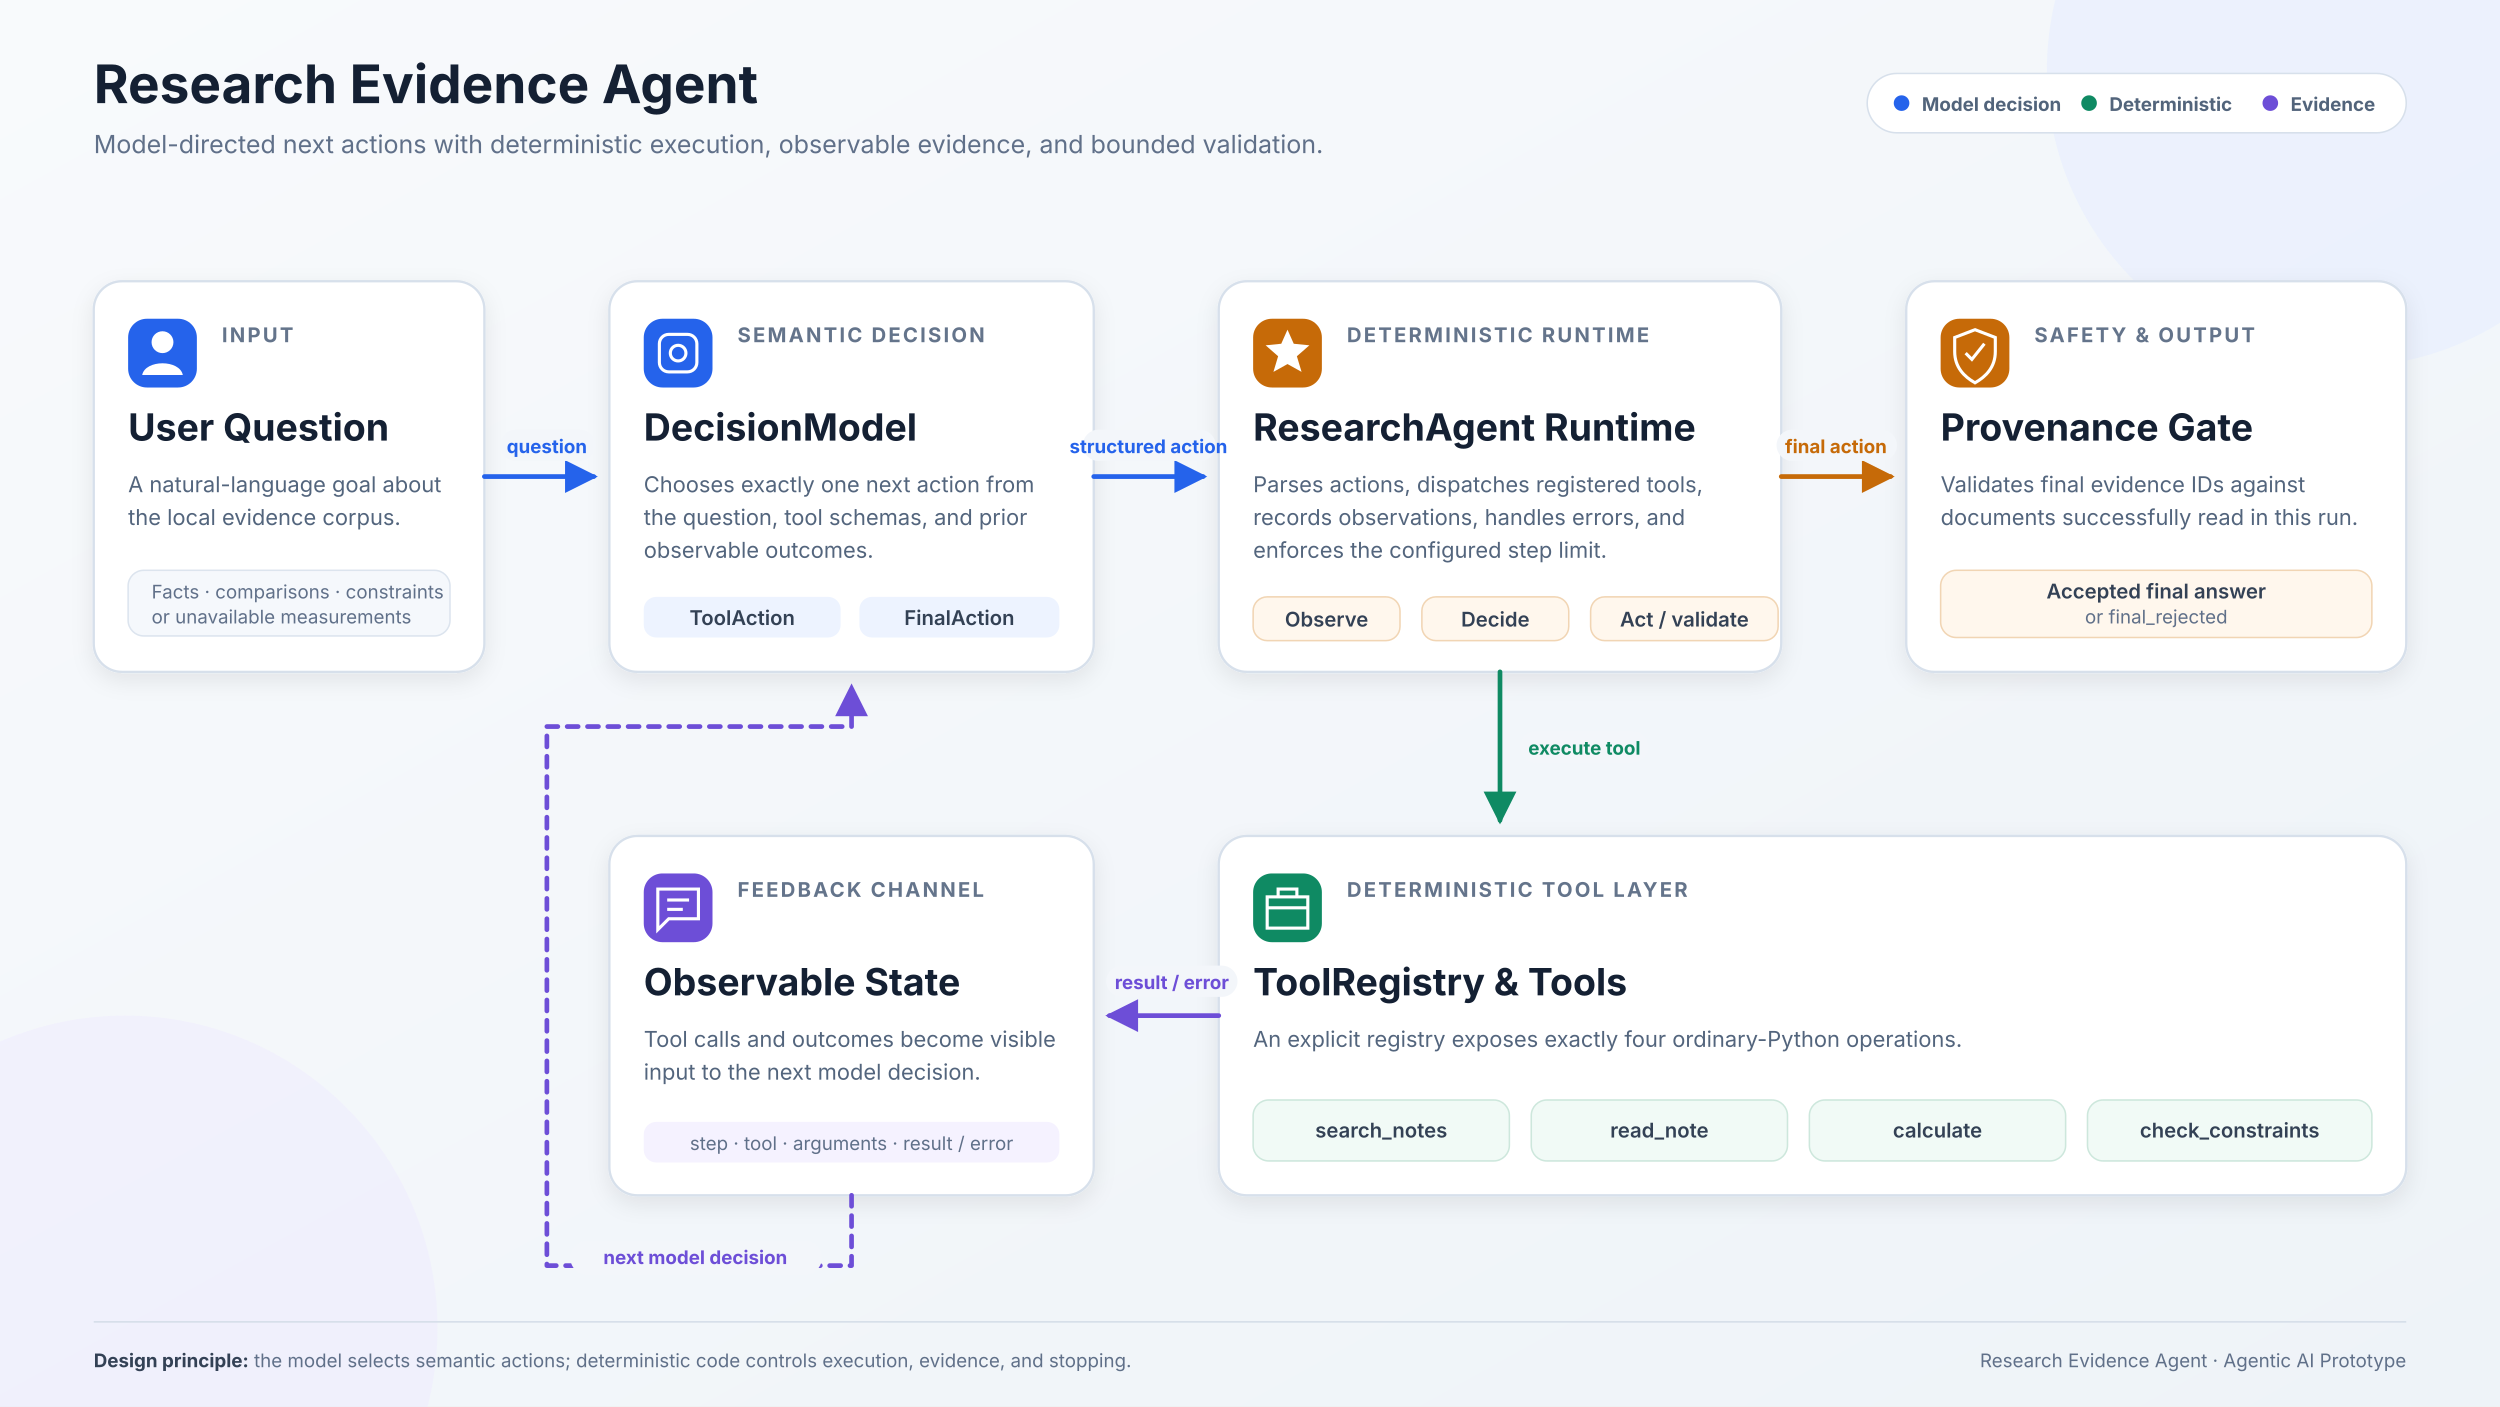
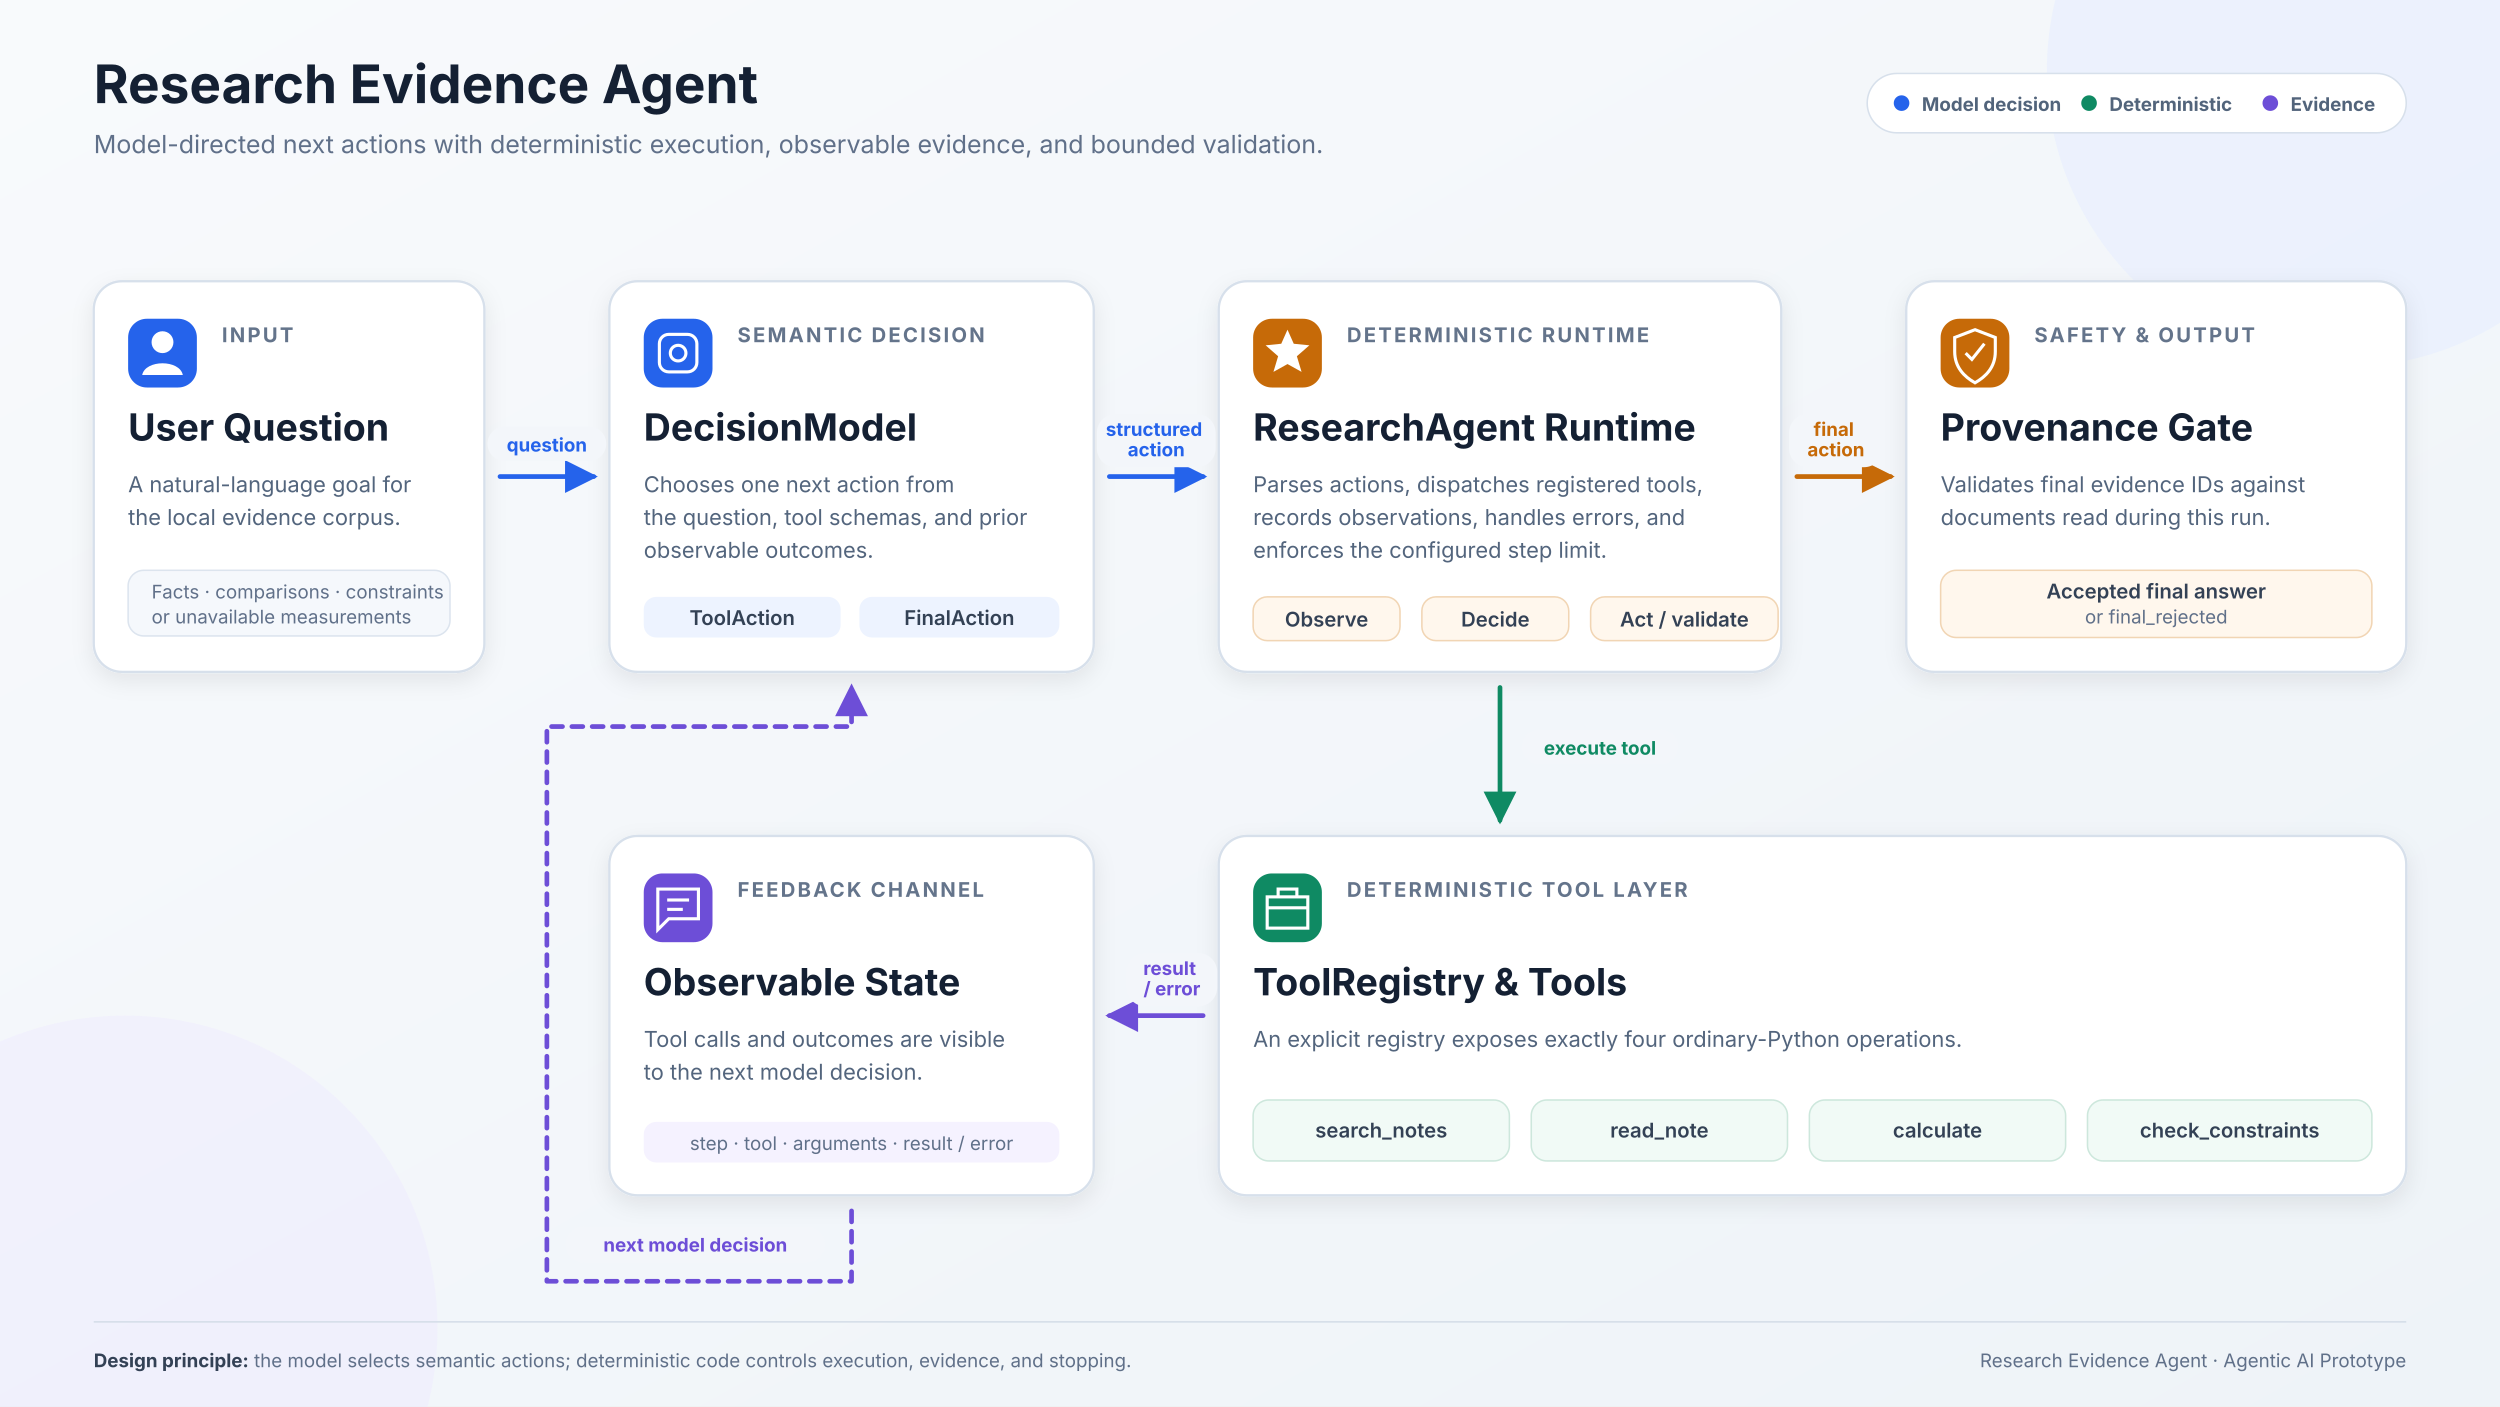
<svg xmlns="http://www.w3.org/2000/svg" width="1600" height="900" viewBox="0 0 1600 900" role="img" aria-labelledby="title description">
  <defs>
    <linearGradient id="background" x1="0" y1="0" x2="1" y2="1">
      <stop offset="0" stop-color="#f8fafc" />
      <stop offset="1" stop-color="#eef3f8" />
    </linearGradient>
    <filter id="shadow" x="-12%" y="-12%" width="124%" height="135%">
      <feDropShadow dx="0" dy="5" stdDeviation="7" flood-color="#0f172a" flood-opacity="0.08" />
    </filter>
    <marker id="arrow-blue" viewBox="0 0 8 8" refX="7" refY="4" markerWidth="7" markerHeight="7" orient="auto">
      <path d="M 0 0 L 8 4 L 0 8 Z" fill="#2563eb" />
    </marker>
    <marker id="arrow-green" viewBox="0 0 8 8" refX="7" refY="4" markerWidth="7" markerHeight="7" orient="auto">
      <path d="M 0 0 L 8 4 L 0 8 Z" fill="#0f8a63" />
    </marker>
    <marker id="arrow-amber" viewBox="0 0 8 8" refX="7" refY="4" markerWidth="7" markerHeight="7" orient="auto">
      <path d="M 0 0 L 8 4 L 0 8 Z" fill="#c66a08" />
    </marker>
    <marker id="arrow-purple" viewBox="0 0 8 8" refX="7" refY="4" markerWidth="7" markerHeight="7" orient="auto">
      <path d="M 0 0 L 8 4 L 0 8 Z" fill="#6d4ed7" />
    </marker>
    <style>
      text { font-family: Inter, ui-sans-serif, -apple-system, BlinkMacSystemFont, "Segoe UI", Arial, sans-serif; }
      .card { fill: #ffffff; stroke: #d7e0eb; stroke-width: 1.5; }
      .eyebrow { fill: #64748b; font-size: 13px; font-weight: 700; letter-spacing: 1.4px; }
      .heading { fill: #142033; font-size: 24px; font-weight: 700; }
      .body { fill: #53657d; font-size: 14px; }
      .detail { fill: #334155; font-size: 13px; font-weight: 600; }
      .small { fill: #607089; font-size: 12px; }
      .label { font-size: 12px; font-weight: 700; }
      .flow { fill: none; stroke-width: 3; stroke-linecap: round; stroke-linejoin: round; }
    </style>
  </defs>
  <rect width="1600" height="900" fill="url(#background)" />
  <circle cx="1500" cy="45" r="190" fill="#e5edff" opacity="0.55" />
  <circle cx="80" cy="850" r="200" fill="#eee9ff" opacity="0.45" />
  <text x="60" y="66" fill="#142033" font-size="34" font-weight="750">Research Evidence Agent</text>
  <text x="60" y="98" fill="#607089" font-size="16">Model-directed next actions with deterministic execution, observable evidence, and bounded validation.</text>
  <g transform="translate(1195 47)">
    <rect width="345" height="38" rx="19" fill="#ffffff" stroke="#d7e0eb" />
    <circle cx="22" cy="19" r="5" fill="#2563eb" />
    <text x="35" y="24" fill="#52647b" font-size="12" font-weight="650">Model decision</text>
    <circle cx="142" cy="19" r="5" fill="#0f8a63" />
    <text x="155" y="24" fill="#52647b" font-size="12" font-weight="650">Deterministic</text>
    <circle cx="258" cy="19" r="5" fill="#6d4ed7" />
    <text x="271" y="24" fill="#52647b" font-size="12" font-weight="650">Evidence</text>
  </g>
  <g filter="url(#shadow)">
    <rect class="card" x="60" y="180" width="250" height="250" rx="18" />
  </g>
  <rect x="82" y="204" width="44" height="44" rx="12" fill="#2563eb" />
  <circle cx="104" cy="219" r="7" fill="#ffffff" />
  <path d="M91 240 C93 230 115 230 117 240" fill="#ffffff" />
  <text class="eyebrow" x="142" y="219">INPUT</text>
  <text class="heading" x="82" y="282">User Question</text>
  <text class="body" x="82" y="315">
-     <tspan x="82">A natural-language goal about</tspan>
+     <tspan x="82">A natural-language goal for</tspan>
    <tspan x="82" dy="21">the local evidence corpus.</tspan>
  </text>
  <rect x="82" y="365" width="206" height="42" rx="10" fill="#f5f8fc" stroke="#dce4ee" />
  <text class="small" x="97" y="383">Facts · comparisons · constraints</text>
  <text class="small" x="97" y="399">or unavailable measurements</text>
  <g filter="url(#shadow)">
    <rect class="card" x="390" y="180" width="310" height="250" rx="18" />
  </g>
  <rect x="412" y="204" width="44" height="44" rx="12" fill="#2563eb" />
  <rect x="422" y="214" width="24" height="24" rx="6" fill="none" stroke="#ffffff" stroke-width="2" />
  <circle cx="434" cy="226" r="5" fill="none" stroke="#ffffff" stroke-width="2" />
  <text class="eyebrow" x="472" y="219">SEMANTIC DECISION</text>
  <text class="heading" x="412" y="282">DecisionModel</text>
  <text class="body" x="412" y="315">
-     <tspan x="412">Chooses exactly one next action from</tspan>
+     <tspan x="412">Chooses one next action from</tspan>
    <tspan x="412" dy="21">the question, tool schemas, and prior</tspan>
    <tspan x="412" dy="21">observable outcomes.</tspan>
  </text>
  <rect x="412" y="382" width="126" height="26" rx="8" fill="#edf3ff" />
  <text class="detail" x="475" y="400" text-anchor="middle" fill="#2555aa">ToolAction</text>
  <rect x="550" y="382" width="128" height="26" rx="8" fill="#edf3ff" />
  <text class="detail" x="614" y="400" text-anchor="middle" fill="#2555aa">FinalAction</text>
  <g filter="url(#shadow)">
    <rect class="card" x="780" y="180" width="360" height="250" rx="18" />
  </g>
  <rect x="802" y="204" width="44" height="44" rx="12" fill="#c66a08" />
  <path d="M824 211 L828 220 L838 221 L830 228 L833 238 L824 233 L815 238 L818 228 L810 221 L820 220 Z" fill="#ffffff" />
  <text class="eyebrow" x="862" y="219">DETERMINISTIC RUNTIME</text>
  <text class="heading" x="802" y="282">ResearchAgent Runtime</text>
  <text class="body" x="802" y="315">
    <tspan x="802">Parses actions, dispatches registered tools,</tspan>
    <tspan x="802" dy="21">records observations, handles errors, and</tspan>
    <tspan x="802" dy="21">enforces the configured step limit.</tspan>
  </text>
  <g transform="translate(802 382)">
    <rect width="94" height="28" rx="9" fill="#fff7ed" stroke="#f1d5b4" />
    <text class="detail" x="47" y="19" text-anchor="middle">Observe</text>
    <rect x="108" width="94" height="28" rx="9" fill="#fff7ed" stroke="#f1d5b4" />
    <text class="detail" x="155" y="19" text-anchor="middle">Decide</text>
    <rect x="216" width="120" height="28" rx="9" fill="#fff7ed" stroke="#f1d5b4" />
    <text class="detail" x="276" y="19" text-anchor="middle">Act / validate</text>
  </g>
  <g filter="url(#shadow)">
    <rect class="card" x="1220" y="180" width="320" height="250" rx="18" />
  </g>
  <rect x="1242" y="204" width="44" height="44" rx="12" fill="#c66a08" />
  <path d="M1264 211 L1277 216 V225 C1277 235 1271 241 1264 245 C1257 241 1251 235 1251 225 V216 Z" fill="none" stroke="#ffffff" stroke-width="2" />
  <path d="M1258 226 L1262 230 L1270 220" fill="none" stroke="#ffffff" stroke-width="2" />
  <text class="eyebrow" x="1302" y="219">SAFETY &amp; OUTPUT</text>
  <text class="heading" x="1242" y="282">Provenance Gate</text>
  <text class="body" x="1242" y="315">
    <tspan x="1242">Validates final evidence IDs against</tspan>
-     <tspan x="1242" dy="21">documents successfully read in this run.</tspan>
+     <tspan x="1242" dy="21">documents read during this run.</tspan>
  </text>
  <rect x="1242" y="365" width="276" height="43" rx="10" fill="#fff7ed" stroke="#f1d5b4" />
  <text class="detail" x="1380" y="383" text-anchor="middle">Accepted final answer</text>
  <text class="small" x="1380" y="399" text-anchor="middle">or final_rejected</text>
  <g filter="url(#shadow)">
    <rect class="card" x="390" y="535" width="310" height="230" rx="18" />
  </g>
  <rect x="412" y="559" width="44" height="44" rx="12" fill="#6d4ed7" />
  <path d="M421 569 H447 V588 H428 L421 595 Z" fill="none" stroke="#ffffff" stroke-width="2" />
  <path d="M427 576 H441 M427 582 H437" stroke="#ffffff" stroke-width="2" />
  <text class="eyebrow" x="472" y="574">FEEDBACK CHANNEL</text>
  <text class="heading" x="412" y="637">Observable State</text>
  <text class="body" x="412" y="670">
-     <tspan x="412">Tool calls and outcomes become visible</tspan>
-     <tspan x="412" dy="21">input to the next model decision.</tspan>
+     <tspan x="412">Tool calls and outcomes are visible</tspan>
+     <tspan x="412" dy="21">to the next model decision.</tspan>
  </text>
  <rect x="412" y="718" width="266" height="26" rx="8" fill="#f5f2ff" />
  <text class="small" x="545" y="736" text-anchor="middle">step · tool · arguments · result / error</text>
  <g filter="url(#shadow)">
    <rect class="card" x="780" y="535" width="760" height="230" rx="18" />
  </g>
  <rect x="802" y="559" width="44" height="44" rx="12" fill="#0f8a63" />
  <path d="M811 574 H837 V594 H811 Z M818 574 V569 H830 V574 M811 581 H837" fill="none" stroke="#ffffff" stroke-width="2" />
  <text class="eyebrow" x="862" y="574">DETERMINISTIC TOOL LAYER</text>
  <text class="heading" x="802" y="637">ToolRegistry &amp; Tools</text>
  <text class="body" x="802" y="670">An explicit registry exposes exactly four ordinary-Python operations.</text>
  <g transform="translate(802 704)">
    <rect width="164" height="39" rx="10" fill="#f1faf6" stroke="#cde7dc" />
    <text class="detail" x="82" y="24" text-anchor="middle">search_notes</text>
    <rect x="178" width="164" height="39" rx="10" fill="#f1faf6" stroke="#cde7dc" />
    <text class="detail" x="260" y="24" text-anchor="middle">read_note</text>
    <rect x="356" width="164" height="39" rx="10" fill="#f1faf6" stroke="#cde7dc" />
    <text class="detail" x="438" y="24" text-anchor="middle">calculate</text>
    <rect x="534" width="182" height="39" rx="10" fill="#f1faf6" stroke="#cde7dc" />
    <text class="detail" x="625" y="24" text-anchor="middle">check_constraints</text>
  </g>
-   <path class="flow" d="M310 305 H380" stroke="#2563eb" marker-end="url(#arrow-blue)" />
-   <rect x="320" y="275" width="61" height="20" rx="10" fill="#f3f6fa" />
-   <text class="label" x="350" y="290" text-anchor="middle" fill="#2563eb">question</text>
-   <path class="flow" d="M700 305 H770" stroke="#2563eb" marker-end="url(#arrow-blue)" />
-   <rect x="693" y="275" width="85" height="20" rx="10" fill="#f3f6fa" />
-   <text class="label" x="735" y="290" text-anchor="middle" fill="#2563eb">structured action</text>
-   <path class="flow" d="M1140 305 H1210" stroke="#c66a08" marker-end="url(#arrow-amber)" />
-   <rect x="1137" y="275" width="77" height="20" rx="10" fill="#f3f6fa" />
-   <text class="label" x="1175" y="290" text-anchor="middle" fill="#c66a08">final action</text>
-   <path class="flow" d="M960 430 V525" stroke="#0f8a63" marker-end="url(#arrow-green)" />
-   <rect x="973" y="468" width="82" height="20" rx="10" fill="#f3f6fa" />
-   <text class="label" x="1014" y="483" text-anchor="middle" fill="#0f8a63">execute tool</text>
-   <path class="flow" d="M780 650 H710" stroke="#6d4ed7" marker-end="url(#arrow-purple)" />
-   <rect x="708" y="618" width="84" height="20" rx="10" fill="#f3f6fa" />
-   <text class="label" x="750" y="633" text-anchor="middle" fill="#6d4ed7">result / error</text>
-   <path class="flow" d="M545 765 V810 H350 V465 H545 V440" stroke="#6d4ed7" stroke-dasharray="7 6" marker-end="url(#arrow-purple)" />
-   <rect x="365" y="794" width="161" height="22" rx="11" fill="#f3f6fa" />
-   <text class="label" x="445" y="809" text-anchor="middle" fill="#6d4ed7">next model decision</text>
+   <path class="flow" d="M320 305 H380" stroke="#2563eb" marker-end="url(#arrow-blue)" />
+   <rect x="312" y="273" width="76" height="22" rx="11" fill="#f3f6fa" />
+   <text class="label" x="350" y="289" text-anchor="middle" fill="#2563eb">question</text>
+   <path class="flow" d="M710 305 H770" stroke="#2563eb" marker-end="url(#arrow-blue)" />
+   <rect x="702" y="265" width="76" height="34" rx="12" fill="#f3f6fa" />
+   <text class="label" x="740" y="279" text-anchor="middle" fill="#2563eb" font-size="10">
+     <tspan x="740">structured</tspan>
+     <tspan x="740" dy="13">action</tspan>
+   </text>
+   <path class="flow" d="M1150 305 H1210" stroke="#c66a08" marker-end="url(#arrow-amber)" />
+   <rect x="1145" y="265" width="60" height="34" rx="12" fill="#f3f6fa" />
+   <text class="label" x="1175" y="279" text-anchor="middle" fill="#c66a08">
+     <tspan x="1175">final</tspan>
+     <tspan x="1175" dy="13">action</tspan>
+   </text>
+   <path class="flow" d="M960 440 V525" stroke="#0f8a63" marker-end="url(#arrow-green)" />
+   <rect x="974" y="467" width="100" height="22" rx="11" fill="#f3f6fa" />
+   <text class="label" x="1024" y="483" text-anchor="middle" fill="#0f8a63">execute tool</text>
+   <path class="flow" d="M770 650 H710" stroke="#6d4ed7" marker-end="url(#arrow-purple)" />
+   <rect x="721" y="610" width="58" height="34" rx="12" fill="#f3f6fa" />
+   <text class="label" x="750" y="624" text-anchor="middle" fill="#6d4ed7">
+     <tspan x="750">result</tspan>
+     <tspan x="750" dy="13">/ error</tspan>
+   </text>
+   <path class="flow" d="M545 775 V820 H350 V465 H545 V440" stroke="#6d4ed7" stroke-dasharray="7 6" marker-end="url(#arrow-purple)" />
+   <rect x="362" y="785" width="166" height="23" rx="11.5" fill="#f3f6fa" />
+   <text class="label" x="445" y="801" text-anchor="middle" fill="#6d4ed7">next model decision</text>
  <line x1="60" y1="846" x2="1540" y2="846" stroke="#d4dde8" />
  <text x="60" y="875" fill="#607089" font-size="12">
    <tspan font-weight="700" fill="#334155">Design principle:</tspan> the model selects semantic actions; deterministic code controls execution, evidence, and stopping.</text>
  <text x="1540" y="875" text-anchor="end" fill="#607089" font-size="12">Research Evidence Agent · Agentic AI Prototype</text>
</svg>
